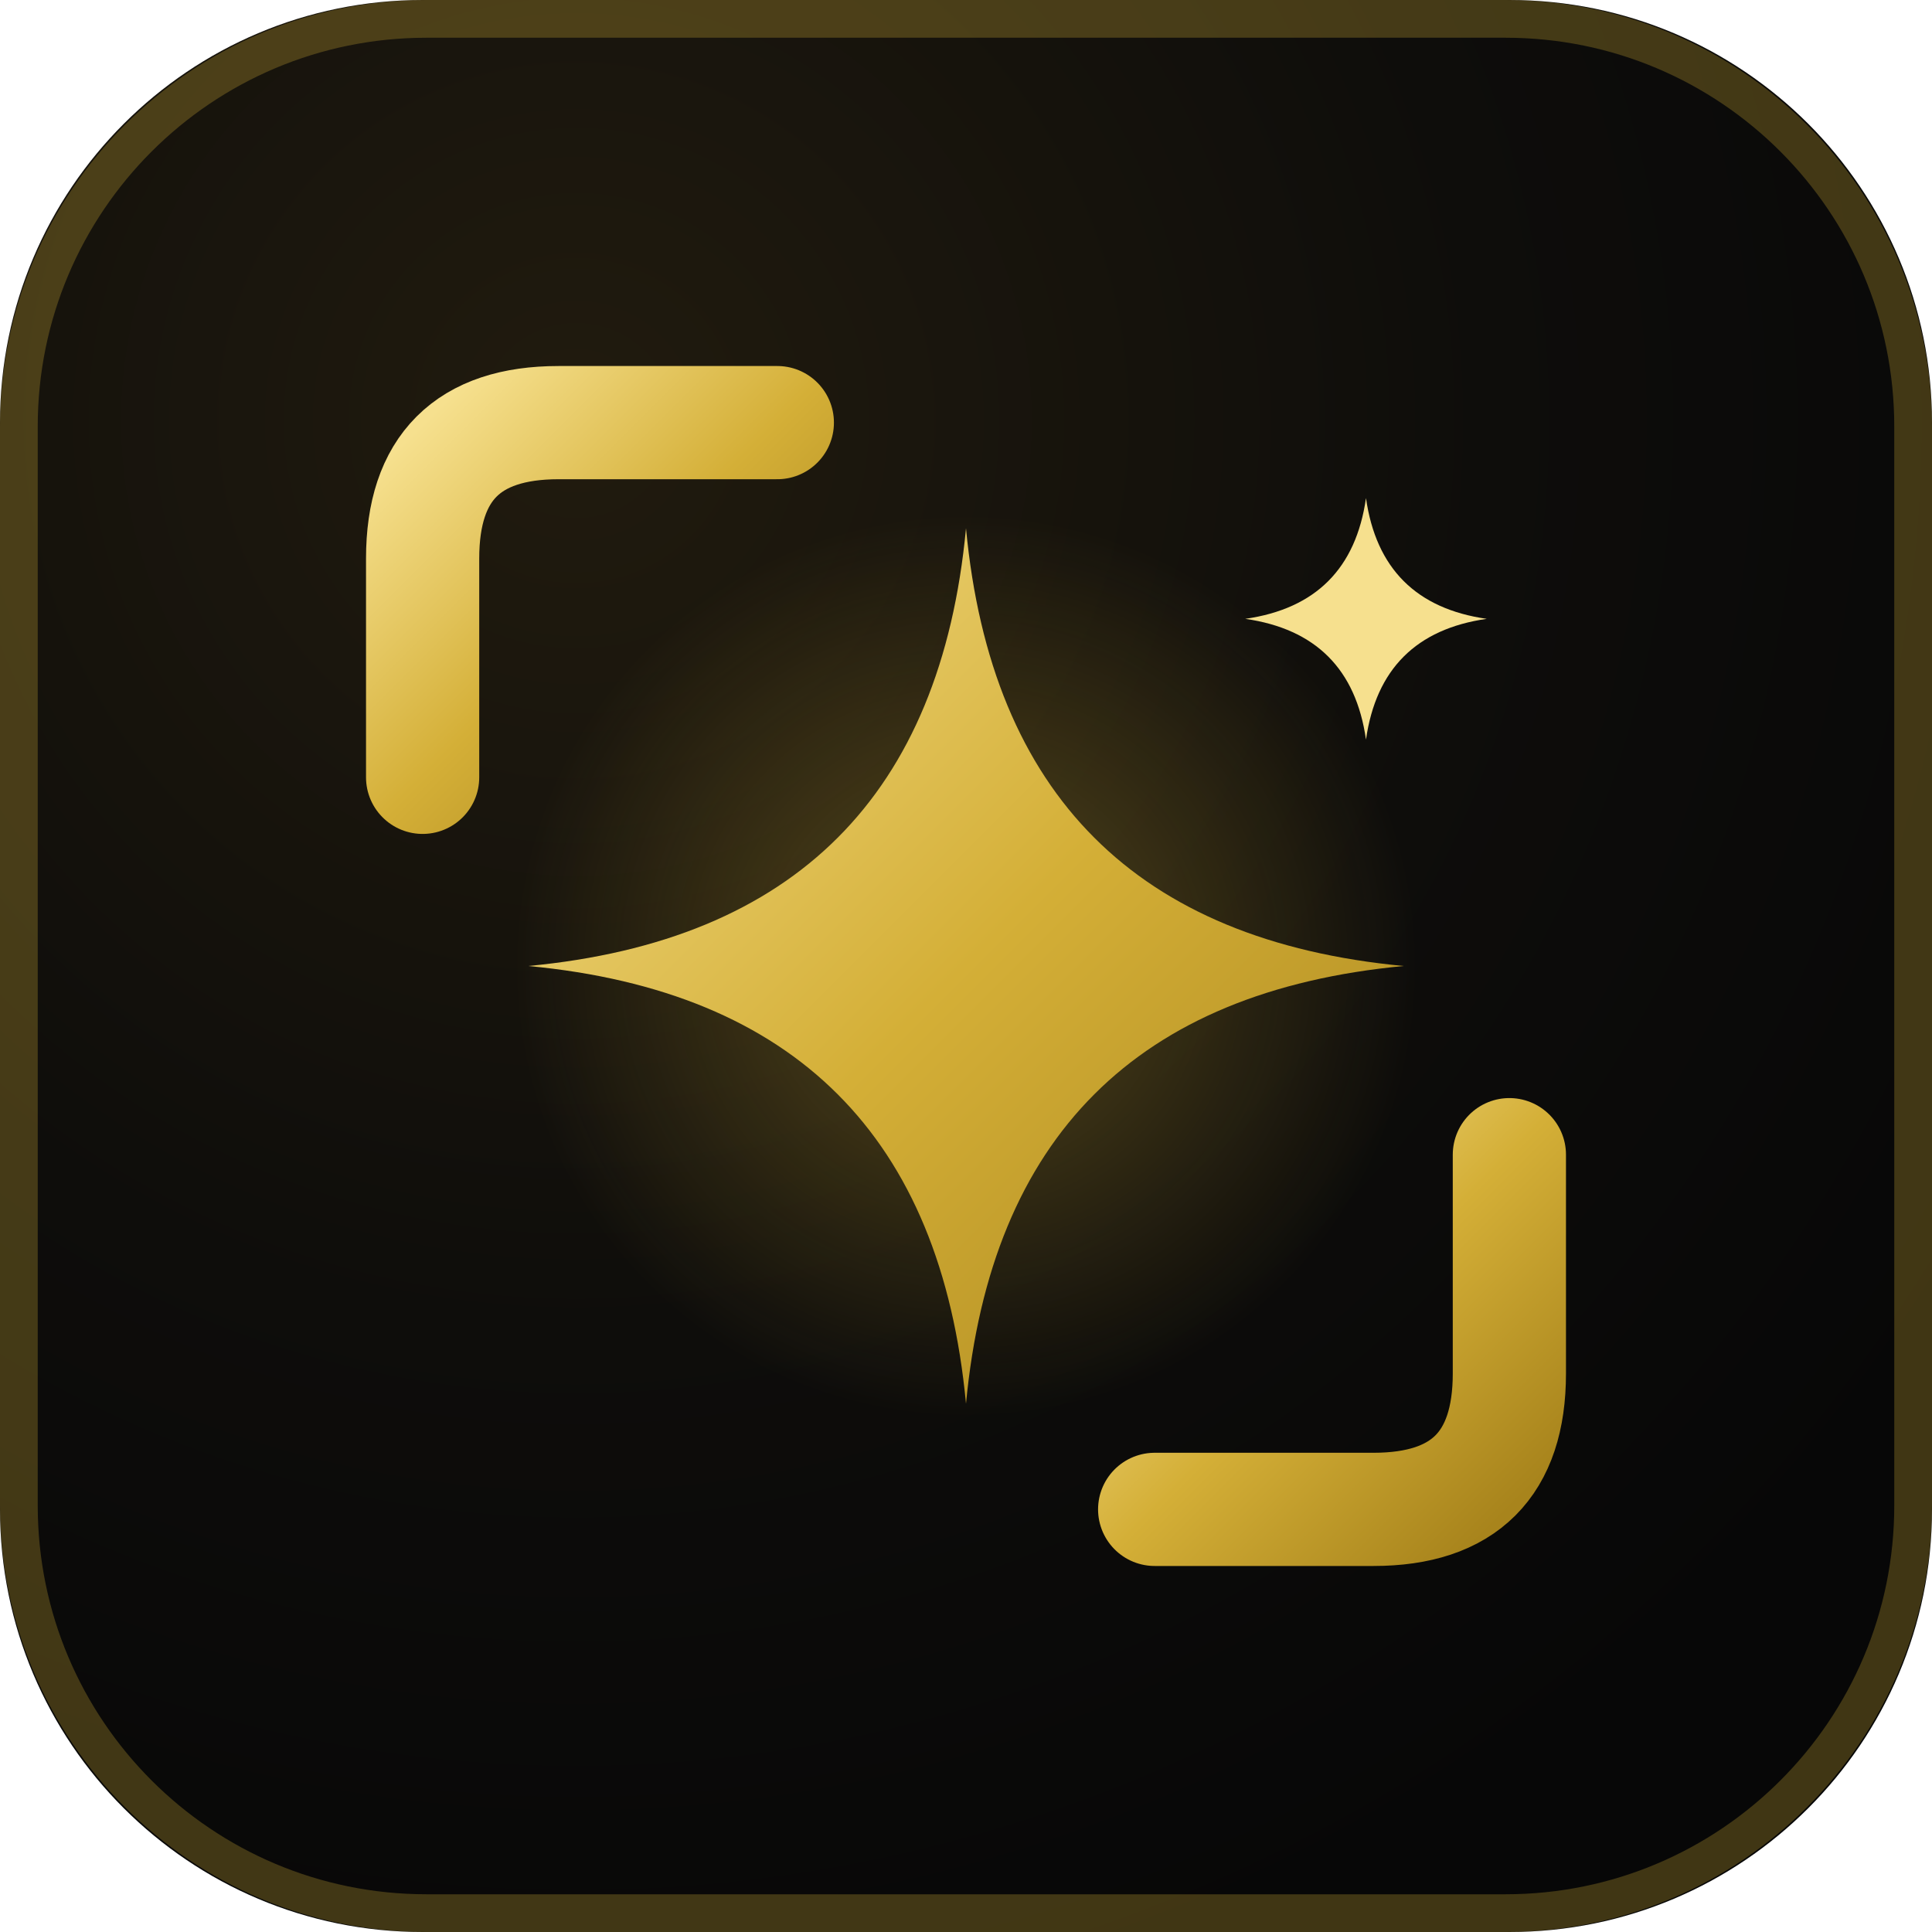
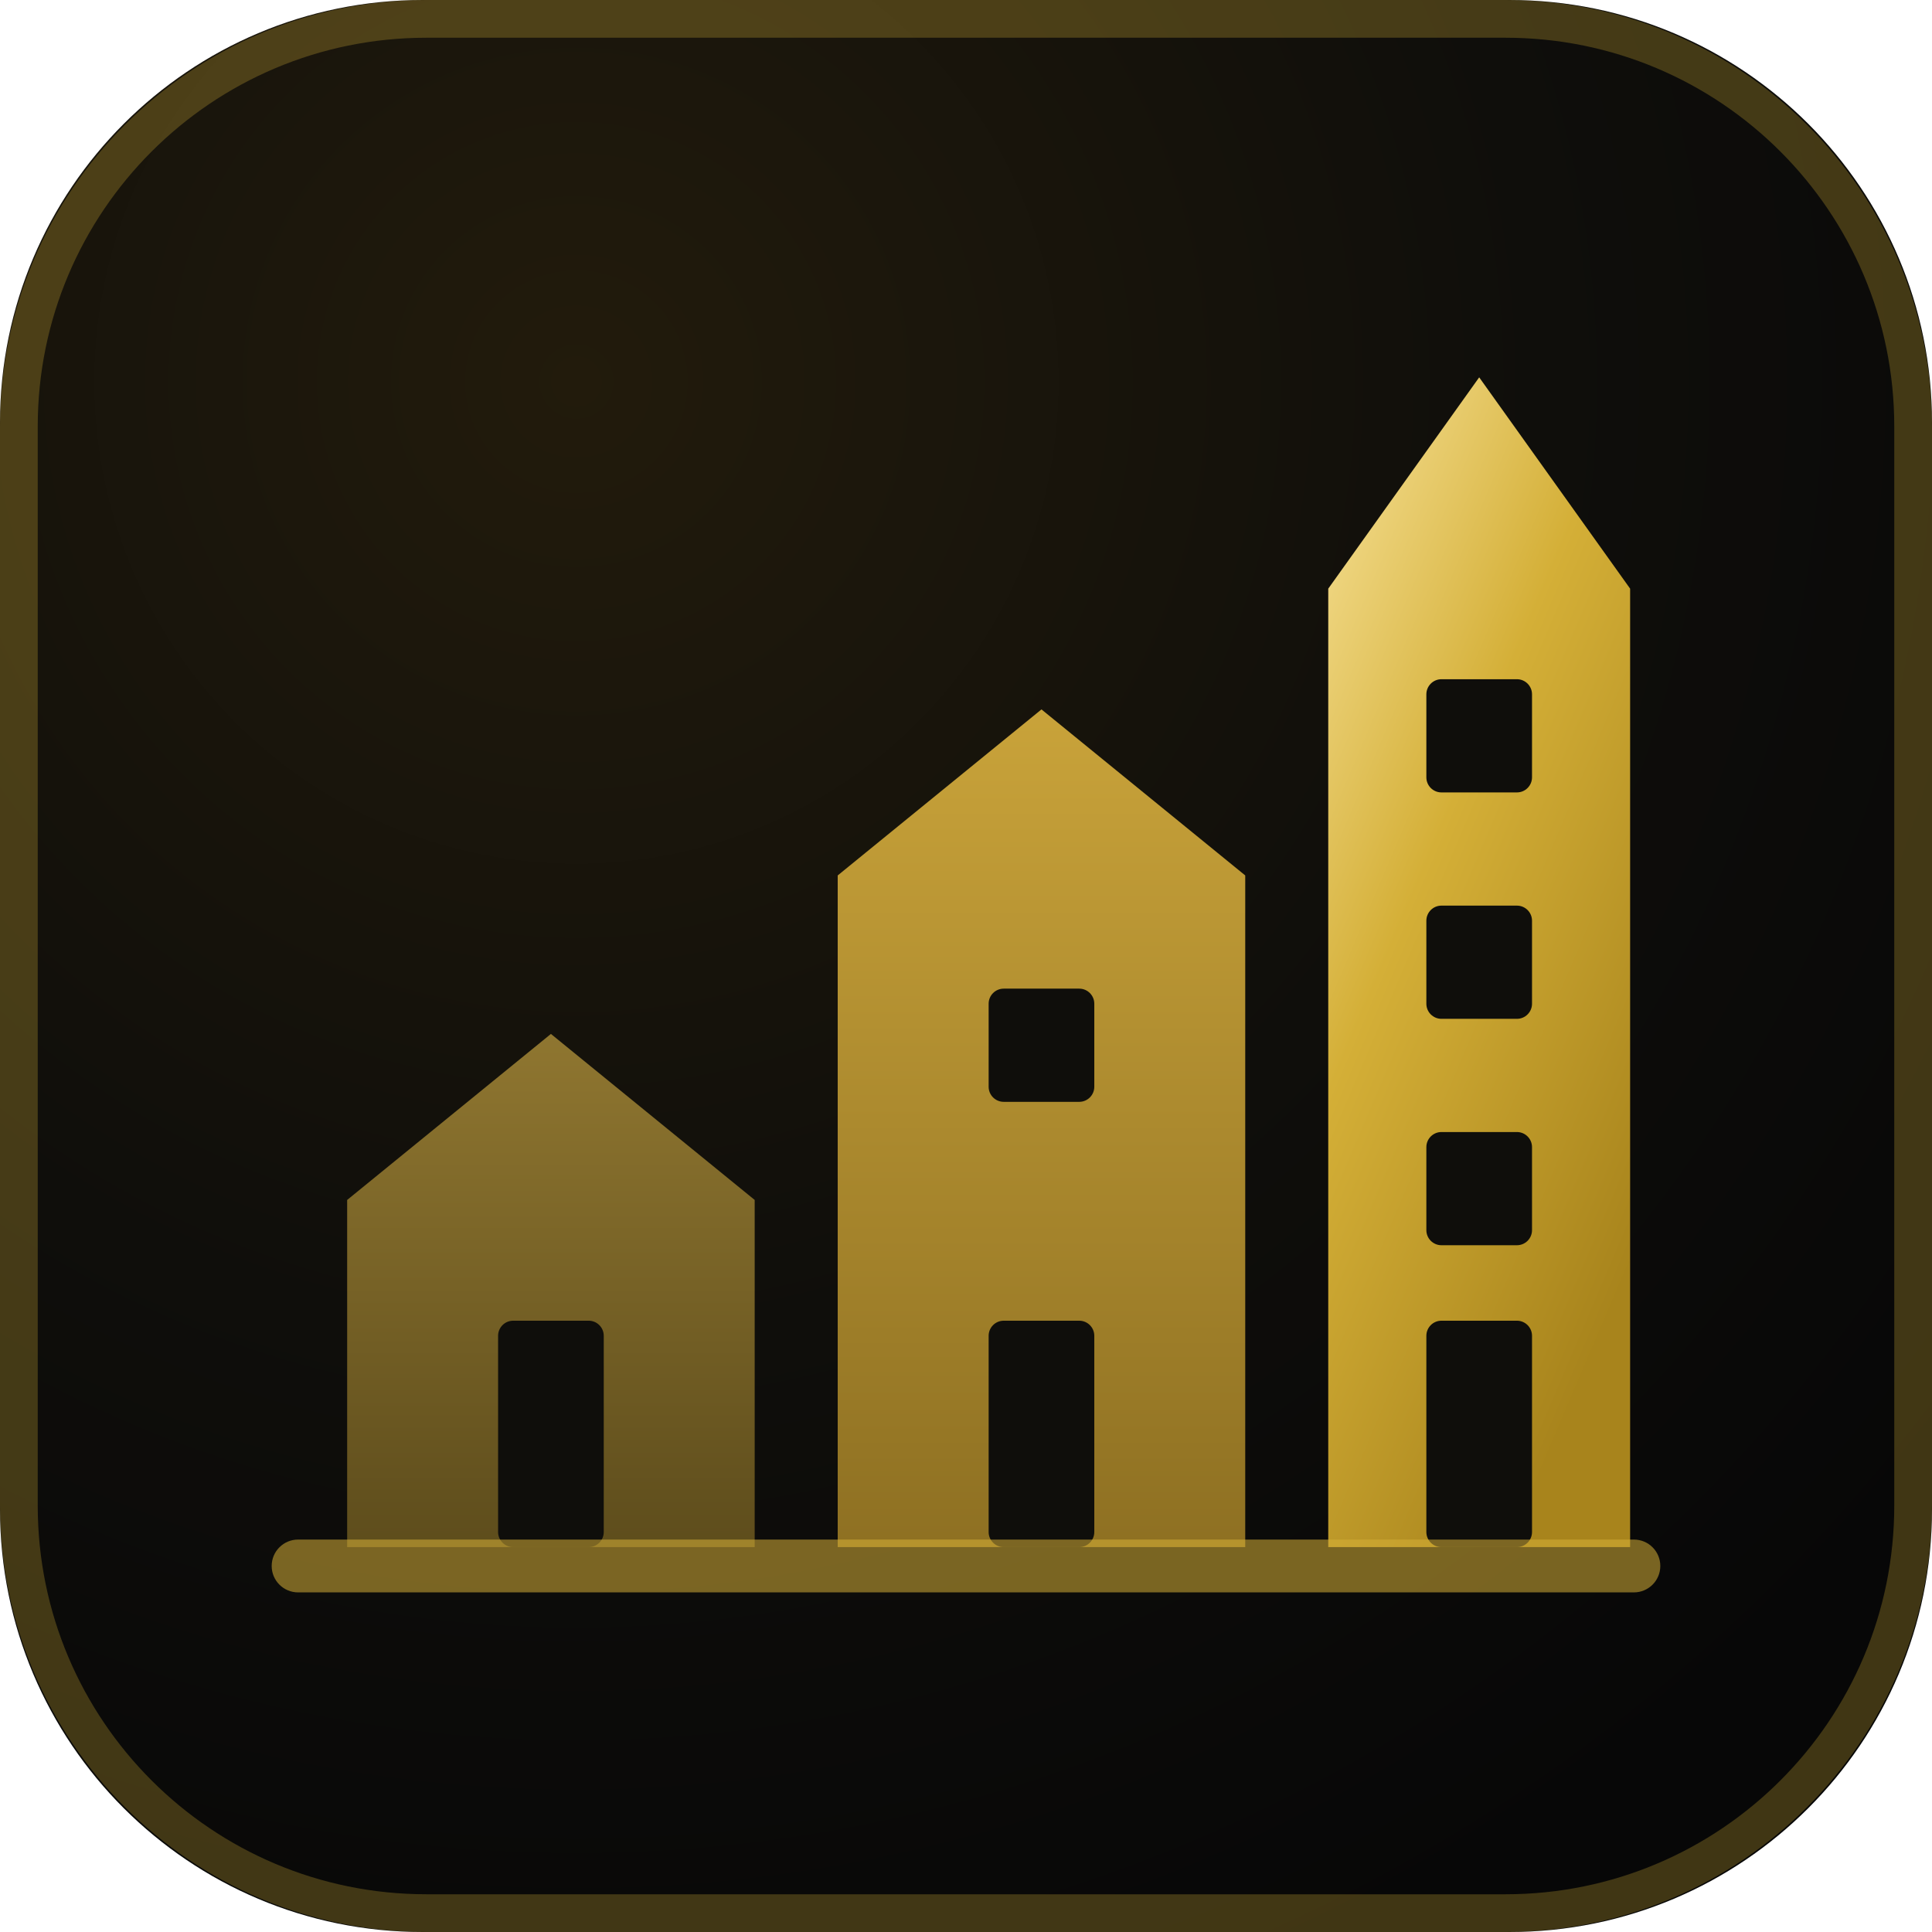
<svg xmlns="http://www.w3.org/2000/svg" viewBox="0 0 512 512" width="512" height="512">
  <defs>
-     <radialGradient id="bg" cx="30%" cy="22%" r="85%">
-       <stop offset="0%" stop-color="#211b0e" />
-       <stop offset="55%" stop-color="#0e0d0b" />
+     <radialGradient id="bg" cx="30%" cy="20%" r="90%">
+       <stop offset="0%" stop-color="#221b0c" />
+       <stop offset="55%" stop-color="#0f0e0b" />
      <stop offset="100%" stop-color="#070707" />
    </radialGradient>
-     <linearGradient id="gold" x1="0" y1="0" x2="1" y2="1">
-       <stop offset="0%" stop-color="#F6E08E" />
-       <stop offset="50%" stop-color="#D4AF37" />
+     <linearGradient id="gold" x1="0" y1="0" x2="0.6" y2="1">
+       <stop offset="0%" stop-color="#F8E39A" />
+       <stop offset="45%" stop-color="#D4AF37" />
      <stop offset="100%" stop-color="#A8841C" />
    </linearGradient>
-     <radialGradient id="glow" cx="50%" cy="50%" r="50%">
-       <stop offset="0%" stop-color="#D4AF37" stop-opacity="0.35" />
-       <stop offset="100%" stop-color="#D4AF37" stop-opacity="0" />
-     </radialGradient>
+     <linearGradient id="mid" x1="0" y1="0" x2="0" y2="1">
+       <stop offset="0%" stop-color="#C9A33A" />
+       <stop offset="100%" stop-color="#8E7022" />
+     </linearGradient>
+     <linearGradient id="low" x1="0" y1="0" x2="0" y2="1">
+       <stop offset="0%" stop-color="#8F7630" />
+       <stop offset="100%" stop-color="#5E4D1C" />
+     </linearGradient>
  </defs>
  <rect width="512" height="512" rx="112" fill="url(#bg)" />
  <rect x="5" y="5" width="502" height="502" rx="108" fill="none" stroke="#D4AF37" stroke-opacity="0.28" stroke-width="10" />
-   <g fill="none" stroke="url(#gold)" stroke-width="30" stroke-linecap="round" stroke-linejoin="round">
-     <path d="M112 206 V148 Q112 112 148 112 H206" />
-     <path d="M400 306 V364 Q400 400 364 400 H306" />
-   </g>
-   <circle cx="256" cy="256" r="120" fill="url(#glow)" />
-   <path d="M256 140 Q266 246 372 256 Q266 266 256 372 Q246 266 140 256 Q246 246 256 140 Z" fill="url(#gold)" />
-   <path d="M362 132 Q366 160 394 164 Q366 168 362 196 Q358 168 330 164 Q358 160 362 132 Z" fill="#F6E08E" />
+   <path d="M92 410 V318 L146 274 L200 318 V410 Z" fill="url(#low)" />
+   <rect x="132" y="350" width="28" height="60" rx="4" fill="#0f0e0b" />
+   <path d="M222 410 V232 L276 188 L330 232 V410 Z" fill="url(#mid)" />
+   <rect x="262" y="262" width="28" height="30" rx="4" fill="#0f0e0b" />
+   <rect x="262" y="350" width="28" height="60" rx="4" fill="#0f0e0b" />
+   <path d="M352 410 V156 L392 100 L432 156 V410 Z" fill="url(#gold)" />
+   <rect x="378" y="180" width="28" height="30" rx="4" fill="#0f0e0b" />
+   <rect x="378" y="240" width="28" height="30" rx="4" fill="#0f0e0b" />
+   <rect x="378" y="300" width="28" height="30" rx="4" fill="#0f0e0b" />
+   <rect x="378" y="350" width="28" height="60" rx="4" fill="#0f0e0b" />
+   <rect x="72" y="408" width="368" height="14" rx="7" fill="#D4AF37" fill-opacity="0.55" />
</svg>
